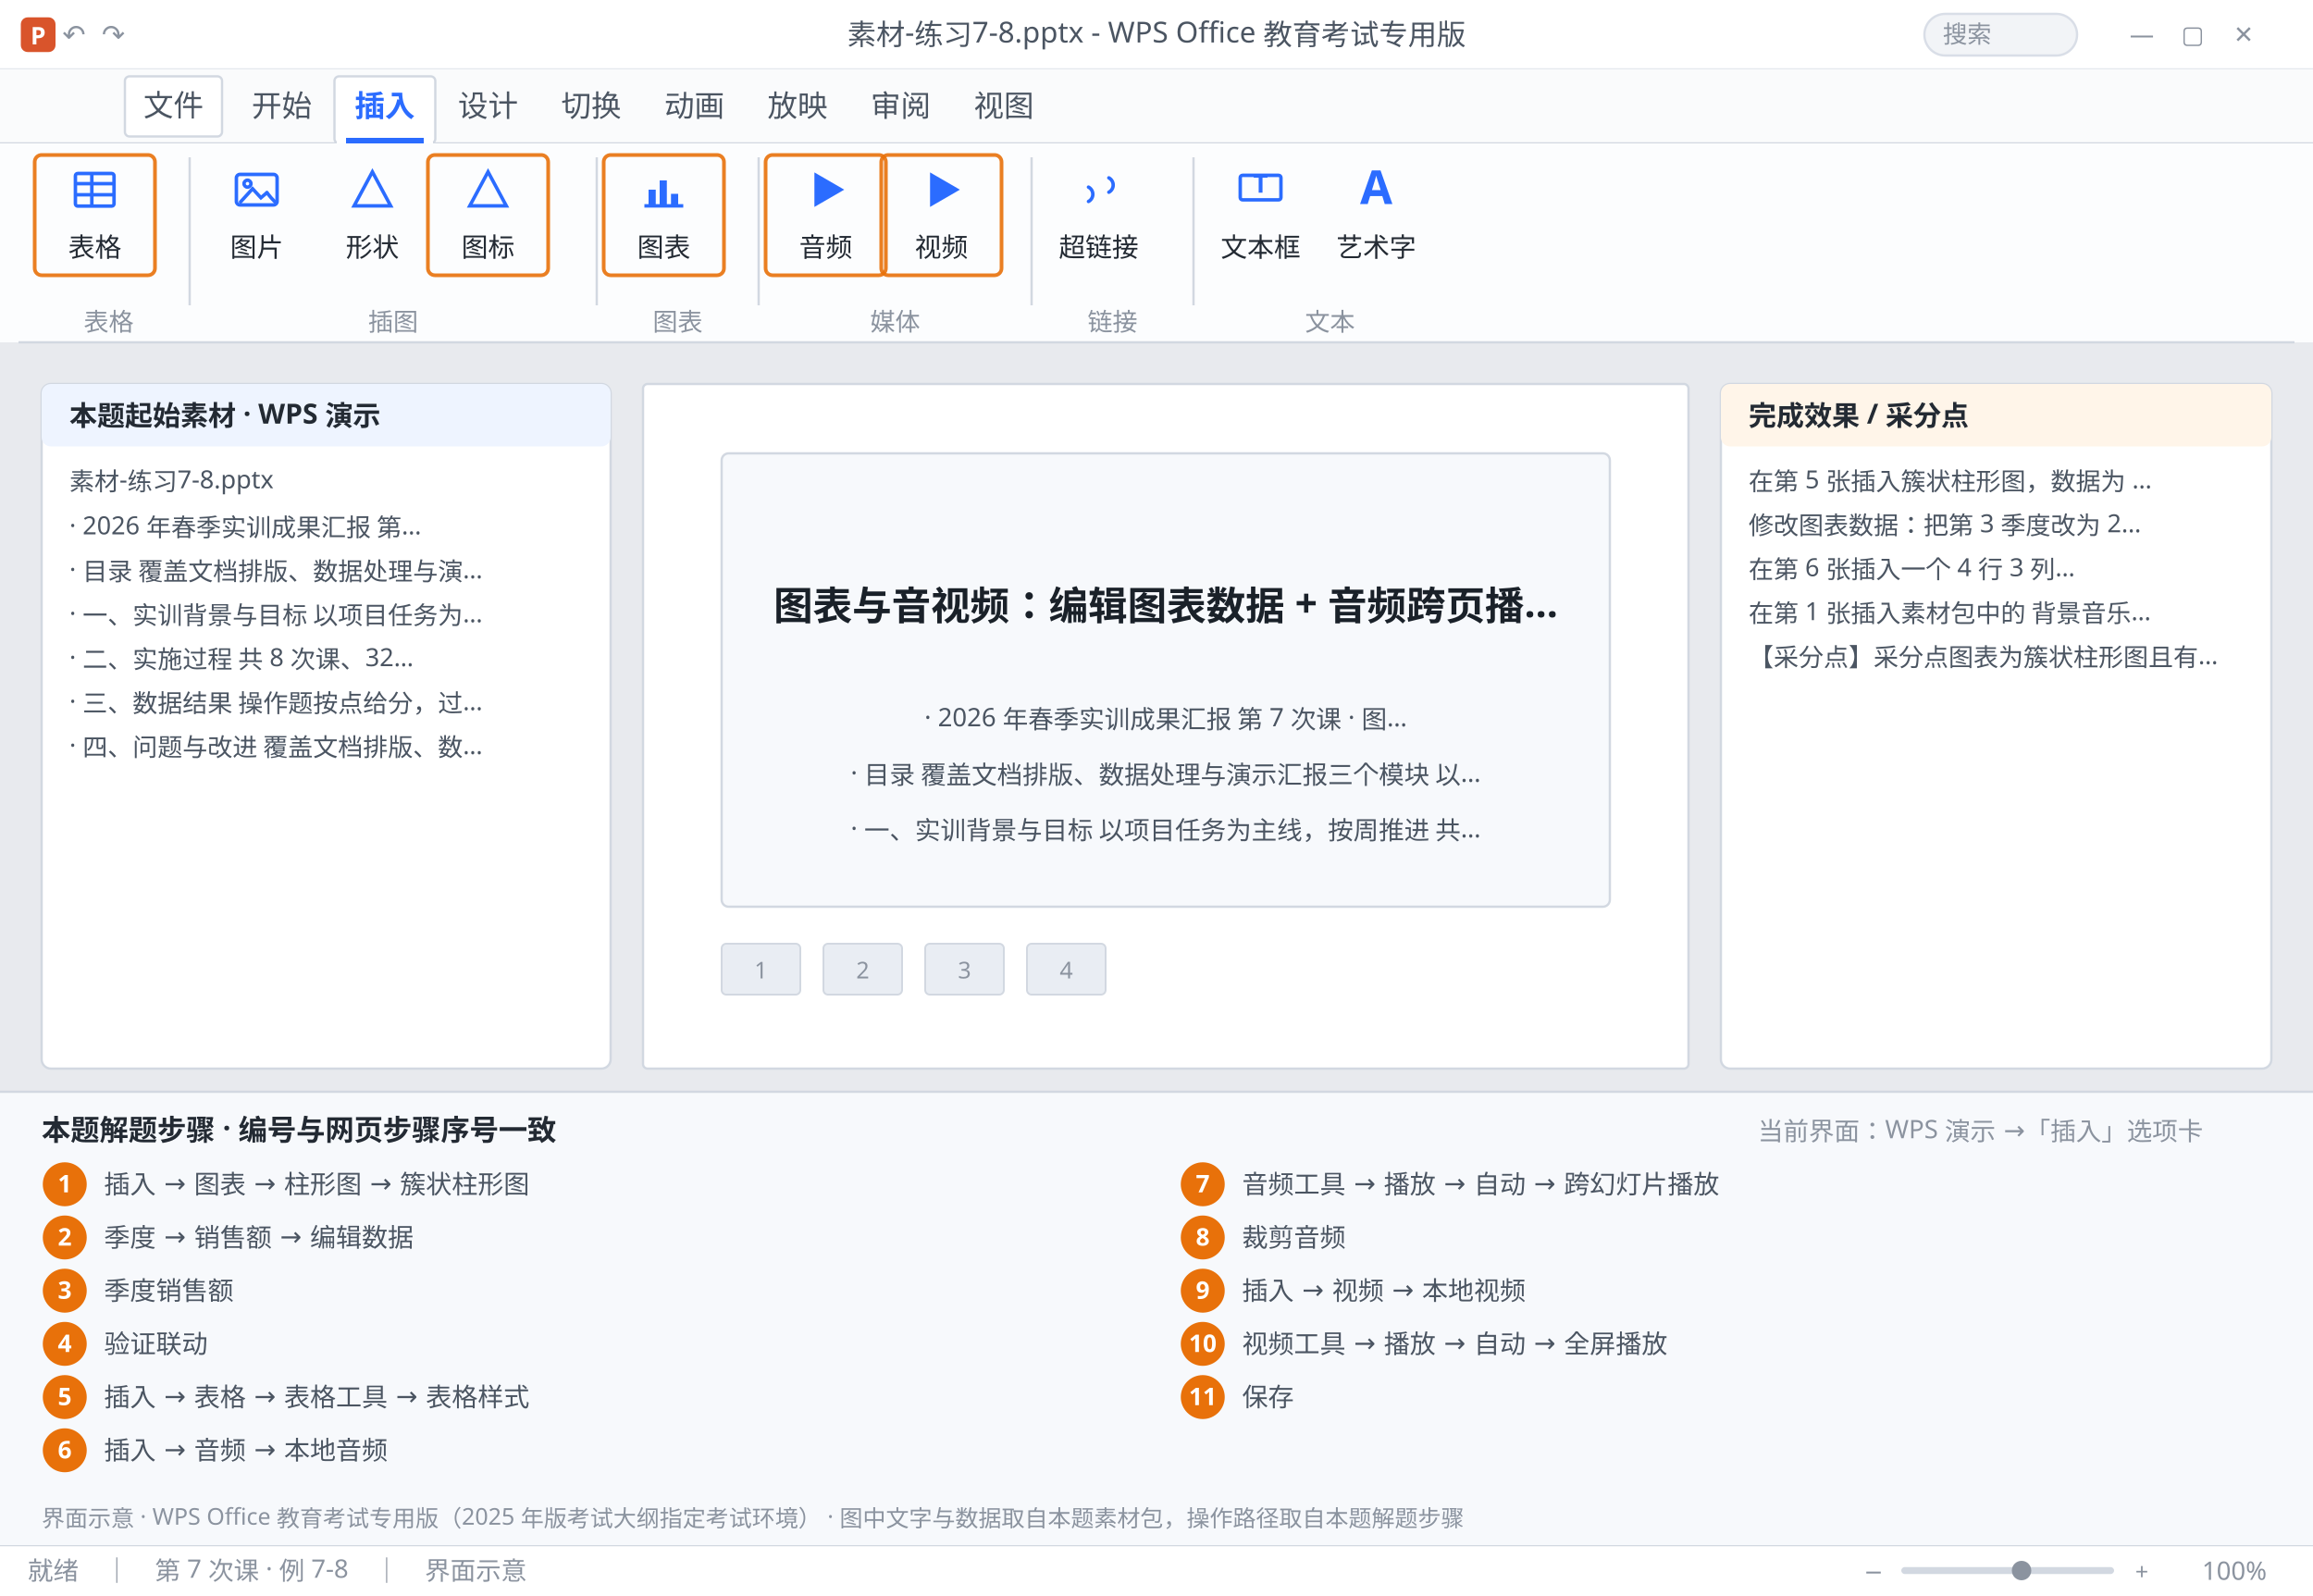
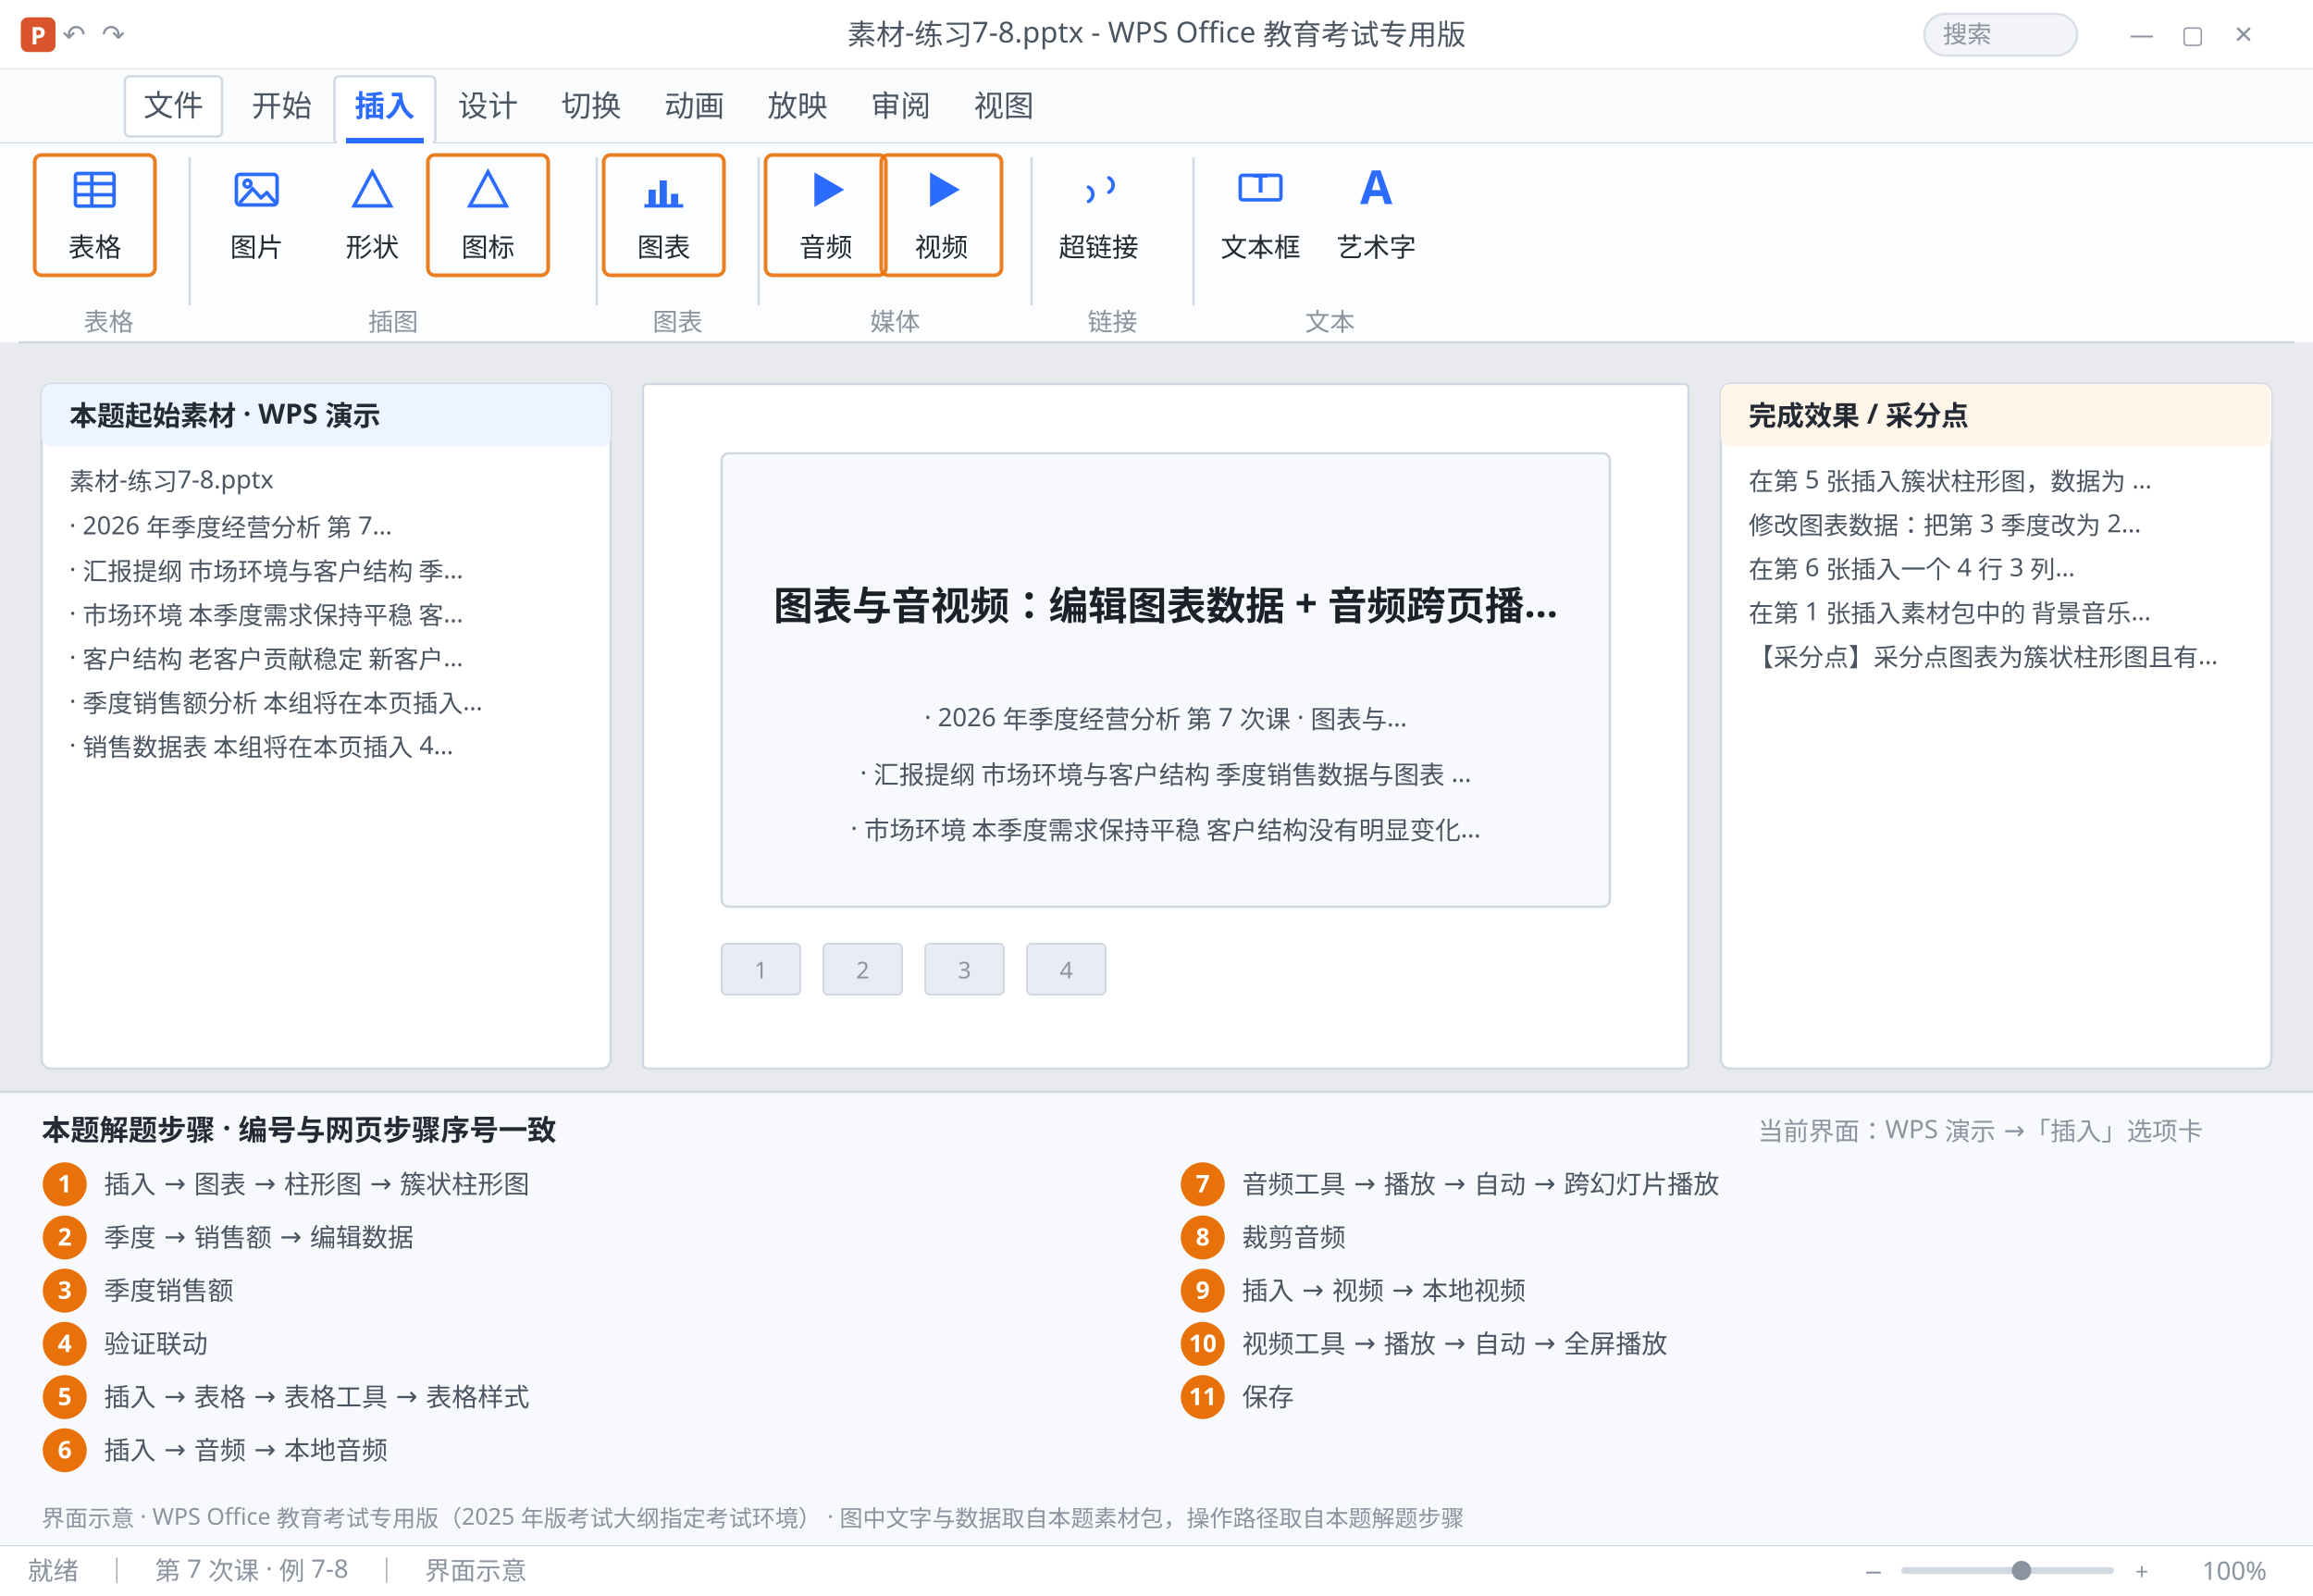
<svg xmlns="http://www.w3.org/2000/svg" viewBox="0 0 1000 690" width="100%" font-family="Microsoft YaHei, Segoe UI, sans-serif">
  <rect x="0.0" y="0.0" width="1000.0" height="690.0" rx="0.0" fill="#ffffff" stroke="none" stroke-width="1" />
  <rect x="0.0" y="0.0" width="1000.0" height="690.0" rx="0.0" fill="none" stroke="#d2d8e1" stroke-width="1" />
  <rect x="0.0" y="0.0" width="1000.0" height="30.0" rx="0.0" fill="#ffffff" stroke="none" stroke-width="1" />
  <line x1="0.0" y1="30.0" x2="1000.0" y2="30.0" stroke="#e4e7ed" stroke-width="1" stroke-linecap="butt" />
  <rect x="9.0" y="7.5" width="15.0" height="15.0" rx="3.0" fill="#d9542b" stroke="none" stroke-width="0" />
  <text x="16.5" y="19.2" font-size="10.5" fill="#ffffff" text-anchor="middle" font-weight="700">P</text>
  <text x="32.0" y="19.2" font-size="12" fill="#8b939f" text-anchor="middle">↶</text>
  <text x="49.0" y="19.2" font-size="12" fill="#8b939f" text-anchor="middle">↷</text>
  <text x="500.0" y="19.4" font-size="12.5" fill="#4b5562" text-anchor="middle">素材-练习7-8.pptx - WPS Office 教育考试专用版</text>
  <rect x="832.0" y="6.0" width="66.0" height="18.0" rx="9.0" fill="#f2f4f7" stroke="#d9dee7" stroke-width="1" />
  <text x="840.0" y="18.5" font-size="10.5" fill="#8b939f" text-anchor="start">搜索</text>
  <text x="926.0" y="18.6" font-size="10.5" fill="#8b939f" text-anchor="middle">—</text>
  <text x="948.0" y="18.6" font-size="10.5" fill="#8b939f" text-anchor="middle">▢</text>
  <text x="970.0" y="18.6" font-size="10.5" fill="#8b939f" text-anchor="middle">✕</text>
  <rect x="0.0" y="30.0" width="1000.0" height="32.0" rx="0.0" fill="#fafbfc" stroke="none" stroke-width="1" />
  <line x1="0.0" y1="62.0" x2="1000.0" y2="62.0" stroke="#d2d8e1" stroke-width="1" stroke-linecap="butt" />
  <rect x="54.0" y="33.0" width="42.0" height="26.0" rx="2.0" fill="#ffffff" stroke="#d2d8e1" stroke-width="1" />
  <text x="75.0" y="50.2" font-size="13" fill="#4b5562" text-anchor="middle">文件</text>
  <text x="121.8" y="50.4" font-size="13" fill="#4b5562" text-anchor="middle">开始</text>
  <rect x="144.6" y="33.0" width="43.6" height="29.0" rx="2.0" fill="#ffffff" stroke="#d2d8e1" stroke-width="1" />
  <line x1="145.6" y1="62.0" x2="187.2" y2="62.0" stroke="#ffffff" stroke-width="2" stroke-linecap="butt" />
  <rect x="149.6" y="59.6" width="33.6" height="2.4" rx="0.0" fill="#2b6cff" stroke="none" stroke-width="1" />
  <text x="166.4" y="50.4" font-size="13" fill="#2b6cff" text-anchor="middle" font-weight="700">插入</text>
  <text x="211.0" y="50.4" font-size="13" fill="#4b5562" text-anchor="middle">设计</text>
  <text x="255.6" y="50.4" font-size="13" fill="#4b5562" text-anchor="middle">切换</text>
  <text x="300.2" y="50.4" font-size="13" fill="#4b5562" text-anchor="middle">动画</text>
  <text x="344.8" y="50.4" font-size="13" fill="#4b5562" text-anchor="middle">放映</text>
  <text x="389.4" y="50.4" font-size="13" fill="#4b5562" text-anchor="middle">审阅</text>
  <text x="434.0" y="50.4" font-size="13" fill="#4b5562" text-anchor="middle">视图</text>
  <rect x="0.0" y="62.0" width="1000.0" height="86.0" rx="0.0" fill="#fcfdfe" stroke="none" stroke-width="1" />
  <rect x="0.0" y="148.0" width="1000.0" height="520.0" rx="0.0" fill="#e8eaee" stroke="none" stroke-width="1" />
  <rect x="0.0" y="668.0" width="1000.0" height="22.0" rx="0.0" fill="#ffffff" stroke="none" stroke-width="1" />
  <line x1="0.0" y1="668.0" x2="1000.0" y2="668.0" stroke="#d2d8e1" stroke-width="1" stroke-linecap="butt" />
  <text x="12.0" y="683.0" font-size="11" fill="#8b939f" text-anchor="start">就绪　｜　第 7 次课 · 例 7-8　｜　界面示意</text>
  <text x="810.0" y="683.0" font-size="10" fill="#8b939f" text-anchor="middle">−</text>
  <rect x="822.0" y="677.5" width="92.0" height="3.0" rx="1.5" fill="#d2d8e1" stroke="none" stroke-width="0" />
  <circle cx="874.0" cy="679.0" r="4.2" fill="#8b939f" stroke="none" stroke-width="1" />
  <text x="926.0" y="683.0" font-size="10" fill="#8b939f" text-anchor="middle">+</text>
  <text x="952.0" y="683.0" font-size="11" fill="#8b939f" text-anchor="start">100%</text>
  <rect x="8.0" y="62.0" width="984.0" height="86.0" rx="0.0" fill="#fcfdfe" stroke="none" stroke-width="1" />
  <line x1="8.0" y1="148.0" x2="992.0" y2="148.0" stroke="#d2d8e1" stroke-width="1" stroke-linecap="butt" />
  <rect x="32.6" y="75.0" width="16.7" height="14.1" rx="1.0" fill="none" stroke="#2b6cff" stroke-width="1.5" />
  <line x1="32.6" y1="79.4" x2="49.4" y2="79.4" stroke="#2b6cff" stroke-width="1.5" stroke-linecap="butt" />
  <line x1="32.6" y1="84.2" x2="49.4" y2="84.2" stroke="#2b6cff" stroke-width="1.5" stroke-linecap="butt" />
  <line x1="39.7" y1="75.0" x2="39.7" y2="89.0" stroke="#2b6cff" stroke-width="1.5" stroke-linecap="butt" />
  <text x="41.0" y="111.0" font-size="11.5" fill="#232a33" text-anchor="middle">表格</text>
  <text x="47.0" y="143.0" font-size="10.8" fill="#8b939f" text-anchor="middle">表格</text>
  <line x1="82.0" y1="68.0" x2="82.0" y2="132.0" stroke="#d2d8e1" stroke-width="1" stroke-linecap="butt" />
  <rect x="102.2" y="75.4" width="17.6" height="13.2" rx="1.5" fill="none" stroke="#2b6cff" stroke-width="1.5" />
  <circle cx="107.0" cy="79.4" r="1.5" fill="none" stroke="#2b6cff" stroke-width="1.5" />
  <path d="M104.0 87.3 L109.2 81.6 L112.8 85.5 L115.4 83.3" fill="none" stroke="#2b6cff" stroke-width="1.5" stroke-linecap="round" />
  <path d="M115.4 83.3 L117.2 85.5 L118.9 87.3" fill="none" stroke="#2b6cff" stroke-width="1.5" stroke-linecap="round" />
  <text x="111.0" y="111.0" font-size="11.5" fill="#232a33" text-anchor="middle">图片</text>
  <path d="M161.0 74.3 L168.9 89.0 L153.1 89.0 Z" fill="none" stroke="#2b6cff" stroke-width="1.5" stroke-linecap="round" />
  <text x="161.0" y="111.0" font-size="11.5" fill="#232a33" text-anchor="middle">形状</text>
  <path d="M211.0 74.3 L218.9 89.0 L203.1 89.0 Z" fill="none" stroke="#2b6cff" stroke-width="1.5" stroke-linecap="round" />
  <text x="211.0" y="111.0" font-size="11.5" fill="#232a33" text-anchor="middle">图标</text>
  <text x="170.0" y="143.0" font-size="10.8" fill="#8b939f" text-anchor="middle">插图</text>
  <line x1="258.0" y1="68.0" x2="258.0" y2="132.0" stroke="#d2d8e1" stroke-width="1" stroke-linecap="butt" />
  <line x1="278.6" y1="89.0" x2="295.4" y2="89.0" stroke="#2b6cff" stroke-width="1.5" stroke-linecap="butt" />
  <rect x="280.4" y="82.0" width="3.1" height="6.6" rx="0.0" fill="#2b6cff" stroke="#2b6cff" stroke-width="0" />
  <rect x="285.2" y="78.0" width="3.1" height="10.6" rx="0.0" fill="#2b6cff" stroke="#2b6cff" stroke-width="0" />
  <rect x="290.1" y="83.8" width="3.1" height="4.8" rx="0.0" fill="#2b6cff" stroke="#2b6cff" stroke-width="0" />
  <text x="287.0" y="111.0" font-size="11.5" fill="#232a33" text-anchor="middle">图表</text>
  <text x="293.0" y="143.0" font-size="10.8" fill="#8b939f" text-anchor="middle">图表</text>
  <line x1="328.0" y1="68.0" x2="328.0" y2="132.0" stroke="#d2d8e1" stroke-width="1" stroke-linecap="butt" />
  <path d="M352.6 75.4 L364.0 82.0 L352.6 88.6 Z" fill="#2b6cff" stroke="#2b6cff" stroke-width="1" stroke-linecap="round" />
  <text x="357.0" y="111.0" font-size="11.5" fill="#232a33" text-anchor="middle">音频</text>
  <path d="M402.6 75.4 L414.0 82.0 L402.6 88.6 Z" fill="#2b6cff" stroke="#2b6cff" stroke-width="1" stroke-linecap="round" />
  <text x="407.0" y="111.0" font-size="11.5" fill="#232a33" text-anchor="middle">视频</text>
  <text x="387.0" y="143.0" font-size="10.8" fill="#8b939f" text-anchor="middle">媒体</text>
  <line x1="446.0" y1="68.0" x2="446.0" y2="132.0" stroke="#d2d8e1" stroke-width="1" stroke-linecap="butt" />
  <path d="M470.6 80.9 a3.5 3.5 0 0 1 0 6.2" fill="none" stroke="#2b6cff" stroke-width="1.5" stroke-linecap="round" />
  <path d="M479.4 83.1 a3.5 3.5 0 0 0 0 -6.2" fill="none" stroke="#2b6cff" stroke-width="1.5" stroke-linecap="round" />
  <text x="475.0" y="111.0" font-size="11.5" fill="#232a33" text-anchor="middle">超链接</text>
  <text x="481.0" y="143.0" font-size="10.8" fill="#8b939f" text-anchor="middle">链接</text>
  <line x1="516.0" y1="68.0" x2="516.0" y2="132.0" stroke="#d2d8e1" stroke-width="1" stroke-linecap="butt" />
  <rect x="536.2" y="75.8" width="17.6" height="10.6" rx="1.0" fill="none" stroke="#2b6cff" stroke-width="1.5" />
  <text x="545.0" y="83.3" font-size="11.0" fill="#2b6cff" text-anchor="middle" font-weight="700">T</text>
  <text x="545.0" y="111.0" font-size="11.5" fill="#232a33" text-anchor="middle">文本框</text>
  <text x="595.0" y="88.2" font-size="20.24" fill="#2b6cff" text-anchor="middle" font-weight="700">A</text>
  <text x="595.0" y="111.0" font-size="11.5" fill="#232a33" text-anchor="middle">艺术字</text>
  <text x="575.0" y="143.0" font-size="10.8" fill="#8b939f" text-anchor="middle">文本</text>
  <rect x="15.0" y="67.0" width="52.0" height="52.0" rx="3.0" fill="none" stroke="#e8710a" stroke-width="1.6" opacity="0.9" />
  <rect x="185.0" y="67.0" width="52.0" height="52.0" rx="3.0" fill="none" stroke="#e8710a" stroke-width="1.6" opacity="0.9" />
  <rect x="261.0" y="67.0" width="52.0" height="52.0" rx="3.0" fill="none" stroke="#e8710a" stroke-width="1.6" opacity="0.9" />
  <rect x="331.0" y="67.0" width="52.0" height="52.0" rx="3.0" fill="none" stroke="#e8710a" stroke-width="1.6" opacity="0.9" />
  <rect x="381.0" y="67.0" width="52.0" height="52.0" rx="3.0" fill="none" stroke="#e8710a" stroke-width="1.6" opacity="0.9" />
  <rect x="0.0" y="156.0" width="1000.0" height="316.0" rx="0.0" fill="#e8eaee" stroke="none" stroke-width="1" />
  <rect x="18.0" y="166.0" width="246.0" height="296.0" rx="4.0" fill="#ffffff" stroke="#d2d8e1" stroke-width="1" />
  <rect x="18.0" y="166.0" width="246.0" height="27.0" rx="4.0" fill="#eef4ff" stroke="none" stroke-width="0" />
  <text x="30.0" y="184.0" font-size="12" fill="#232a33" text-anchor="start" font-weight="700">本题起始素材 · WPS 演示</text>
  <text x="30.0" y="212.0" font-size="10.8" fill="#4b5562" text-anchor="start">素材-练习7-8.pptx</text>
-   <text x="30.0" y="231.0" font-size="10.8" fill="#4b5562" text-anchor="start">· 2026 年春季实训成果汇报 第…</text>
-   <text x="30.0" y="250.0" font-size="10.8" fill="#4b5562" text-anchor="start">· 目录 覆盖文档排版、数据处理与演…</text>
-   <text x="30.0" y="269.0" font-size="10.8" fill="#4b5562" text-anchor="start">· 一、实训背景与目标 以项目任务为…</text>
-   <text x="30.0" y="288.0" font-size="10.8" fill="#4b5562" text-anchor="start">· 二、实施过程 共 8 次课、32…</text>
-   <text x="30.0" y="307.0" font-size="10.8" fill="#4b5562" text-anchor="start">· 三、数据结果 操作题按点给分，过…</text>
-   <text x="30.0" y="326.0" font-size="10.8" fill="#4b5562" text-anchor="start">· 四、问题与改进 覆盖文档排版、数…</text>
+   <text x="30.0" y="231.0" font-size="10.8" fill="#4b5562" text-anchor="start">· 2026 年季度经营分析 第 7…</text>
+   <text x="30.0" y="250.0" font-size="10.8" fill="#4b5562" text-anchor="start">· 汇报提纲 市场环境与客户结构 季…</text>
+   <text x="30.0" y="269.0" font-size="10.8" fill="#4b5562" text-anchor="start">· 市场环境 本季度需求保持平稳 客…</text>
+   <text x="30.0" y="288.0" font-size="10.8" fill="#4b5562" text-anchor="start">· 客户结构 老客户贡献稳定 新客户…</text>
+   <text x="30.0" y="307.0" font-size="10.8" fill="#4b5562" text-anchor="start">· 季度销售额分析 本组将在本页插入…</text>
+   <text x="30.0" y="326.0" font-size="10.8" fill="#4b5562" text-anchor="start">· 销售数据表 本组将在本页插入 4…</text>
  <rect x="278.0" y="166.0" width="452.0" height="296.0" rx="2.0" fill="#ffffff" stroke="#d2d8e1" stroke-width="1" />
  <rect x="312.0" y="196.0" width="384.0" height="196.0" rx="3.0" fill="#f7f9fc" stroke="#d2d8e1" stroke-width="1" />
  <text x="504.0" y="268.0" font-size="17" fill="#1a2129" text-anchor="middle" font-weight="700">图表与音视频：编辑图表数据 + 音频跨页播…</text>
-   <text x="504.0" y="314.0" font-size="11" fill="#4b5562" text-anchor="middle">· 2026 年春季实训成果汇报 第 7 次课 · 图…</text>
-   <text x="504.0" y="338.0" font-size="11" fill="#4b5562" text-anchor="middle">· 目录 覆盖文档排版、数据处理与演示汇报三个模块 以…</text>
-   <text x="504.0" y="362.0" font-size="11" fill="#4b5562" text-anchor="middle">· 一、实训背景与目标 以项目任务为主线，按周推进 共…</text>
+   <text x="504.0" y="314.0" font-size="11" fill="#4b5562" text-anchor="middle">· 2026 年季度经营分析 第 7 次课 · 图表与…</text>
+   <text x="504.0" y="338.0" font-size="11" fill="#4b5562" text-anchor="middle">· 汇报提纲 市场环境与客户结构 季度销售数据与图表 …</text>
+   <text x="504.0" y="362.0" font-size="11" fill="#4b5562" text-anchor="middle">· 市场环境 本季度需求保持平稳 客户结构没有明显变化…</text>
  <rect x="312.0" y="408.0" width="34.0" height="22.0" rx="2.0" fill="#e9edf3" stroke="#d2d8e1" stroke-width="0.8" />
  <text x="329.0" y="423.0" font-size="10" fill="#8b939f" text-anchor="middle">1</text>
  <rect x="356.0" y="408.0" width="34.0" height="22.0" rx="2.0" fill="#e9edf3" stroke="#d2d8e1" stroke-width="0.8" />
  <text x="373.0" y="423.0" font-size="10" fill="#8b939f" text-anchor="middle">2</text>
  <rect x="400.0" y="408.0" width="34.0" height="22.0" rx="2.0" fill="#e9edf3" stroke="#d2d8e1" stroke-width="0.8" />
  <text x="417.0" y="423.0" font-size="10" fill="#8b939f" text-anchor="middle">3</text>
  <rect x="444.0" y="408.0" width="34.0" height="22.0" rx="2.0" fill="#e9edf3" stroke="#d2d8e1" stroke-width="0.8" />
  <text x="461.0" y="423.0" font-size="10" fill="#8b939f" text-anchor="middle">4</text>
  <rect x="744.0" y="166.0" width="238.0" height="296.0" rx="4.0" fill="#ffffff" stroke="#d2d8e1" stroke-width="1" />
  <rect x="744.0" y="166.0" width="238.0" height="27.0" rx="4.0" fill="#fff5e9" stroke="none" stroke-width="0" />
  <text x="756.0" y="184.0" font-size="12" fill="#232a33" text-anchor="start" font-weight="700">完成效果 / 采分点</text>
  <text x="756.0" y="212.0" font-size="10.8" fill="#4b5562" text-anchor="start">在第 5 张插入簇状柱形图，数据为 …</text>
  <text x="756.0" y="231.0" font-size="10.8" fill="#4b5562" text-anchor="start">修改图表数据：把第 3 季度改为 2…</text>
  <text x="756.0" y="250.0" font-size="10.8" fill="#4b5562" text-anchor="start">在第 6 张插入一个 4 行 3 列…</text>
  <text x="756.0" y="269.0" font-size="10.8" fill="#4b5562" text-anchor="start">在第 1 张插入素材包中的 背景音乐…</text>
  <text x="756.0" y="288.0" font-size="10.8" fill="#4b5562" text-anchor="start">【采分点】采分点图表为簇状柱形图且有…</text>
  <rect x="0.0" y="472.0" width="1000.0" height="196.0" rx="0.0" fill="#f7f9fc" stroke="none" stroke-width="1" />
  <line x1="0.0" y1="472.0" x2="1000.0" y2="472.0" stroke="#d2d8e1" stroke-width="1" stroke-linecap="butt" />
  <text x="18.0" y="493.0" font-size="12.5" fill="#232a33" text-anchor="start" font-weight="700">本题解题步骤 · 编号与网页步骤序号一致</text>
  <text x="760.0" y="493.0" font-size="11" fill="#8b939f" text-anchor="start">当前界面：WPS 演示 →「插入」选项卡</text>
  <circle cx="28.0" cy="512.0" r="9.5" fill="#e8710a" stroke="none" stroke-width="1" />
  <text x="28.0" y="515.5" font-size="10.5" fill="#ffffff" text-anchor="middle" font-weight="700">1</text>
  <text x="45.0" y="516.0" font-size="11.2" fill="#4b5562" text-anchor="start">插入 → 图表 → 柱形图 → 簇状柱形图</text>
  <circle cx="28.0" cy="535.0" r="9.5" fill="#e8710a" stroke="none" stroke-width="1" />
  <text x="28.0" y="538.5" font-size="10.5" fill="#ffffff" text-anchor="middle" font-weight="700">2</text>
  <text x="45.0" y="539.0" font-size="11.2" fill="#4b5562" text-anchor="start">季度 → 销售额 → 编辑数据</text>
  <circle cx="28.0" cy="558.0" r="9.5" fill="#e8710a" stroke="none" stroke-width="1" />
  <text x="28.0" y="561.5" font-size="10.5" fill="#ffffff" text-anchor="middle" font-weight="700">3</text>
  <text x="45.0" y="562.0" font-size="11.2" fill="#4b5562" text-anchor="start">季度销售额</text>
  <circle cx="28.0" cy="581.0" r="9.5" fill="#e8710a" stroke="none" stroke-width="1" />
  <text x="28.0" y="584.5" font-size="10.5" fill="#ffffff" text-anchor="middle" font-weight="700">4</text>
  <text x="45.0" y="585.0" font-size="11.2" fill="#4b5562" text-anchor="start">验证联动</text>
  <circle cx="28.0" cy="604.0" r="9.5" fill="#e8710a" stroke="none" stroke-width="1" />
  <text x="28.0" y="607.5" font-size="10.5" fill="#ffffff" text-anchor="middle" font-weight="700">5</text>
  <text x="45.0" y="608.0" font-size="11.2" fill="#4b5562" text-anchor="start">插入 → 表格 → 表格工具 → 表格样式</text>
  <circle cx="28.0" cy="627.0" r="9.5" fill="#e8710a" stroke="none" stroke-width="1" />
  <text x="28.0" y="630.5" font-size="10.5" fill="#ffffff" text-anchor="middle" font-weight="700">6</text>
  <text x="45.0" y="631.0" font-size="11.2" fill="#4b5562" text-anchor="start">插入 → 音频 → 本地音频</text>
  <circle cx="520.0" cy="512.0" r="9.5" fill="#e8710a" stroke="none" stroke-width="1" />
  <text x="520.0" y="515.5" font-size="10.5" fill="#ffffff" text-anchor="middle" font-weight="700">7</text>
  <text x="537.0" y="516.0" font-size="11.2" fill="#4b5562" text-anchor="start">音频工具 → 播放 → 自动 → 跨幻灯片播放</text>
  <circle cx="520.0" cy="535.0" r="9.5" fill="#e8710a" stroke="none" stroke-width="1" />
  <text x="520.0" y="538.5" font-size="10.5" fill="#ffffff" text-anchor="middle" font-weight="700">8</text>
  <text x="537.0" y="539.0" font-size="11.2" fill="#4b5562" text-anchor="start">裁剪音频</text>
  <circle cx="520.0" cy="558.0" r="9.5" fill="#e8710a" stroke="none" stroke-width="1" />
  <text x="520.0" y="561.5" font-size="10.5" fill="#ffffff" text-anchor="middle" font-weight="700">9</text>
  <text x="537.0" y="562.0" font-size="11.2" fill="#4b5562" text-anchor="start">插入 → 视频 → 本地视频</text>
  <circle cx="520.0" cy="581.0" r="9.5" fill="#e8710a" stroke="none" stroke-width="1" />
  <text x="520.0" y="584.5" font-size="10.5" fill="#ffffff" text-anchor="middle" font-weight="700">10</text>
  <text x="537.0" y="585.0" font-size="11.2" fill="#4b5562" text-anchor="start">视频工具 → 播放 → 自动 → 全屏播放</text>
  <circle cx="520.0" cy="604.0" r="9.5" fill="#e8710a" stroke="none" stroke-width="1" />
  <text x="520.0" y="607.5" font-size="10.5" fill="#ffffff" text-anchor="middle" font-weight="700">11</text>
  <text x="537.0" y="608.0" font-size="11.2" fill="#4b5562" text-anchor="start">保存</text>
  <text x="18.0" y="660.0" font-size="10" fill="#8b939f" text-anchor="start">界面示意 · WPS Office 教育考试专用版（2025 年版考试大纲指定考试环境） · 图中文字与数据取自本题素材包，操作路径取自本题解题步骤</text>
</svg>
